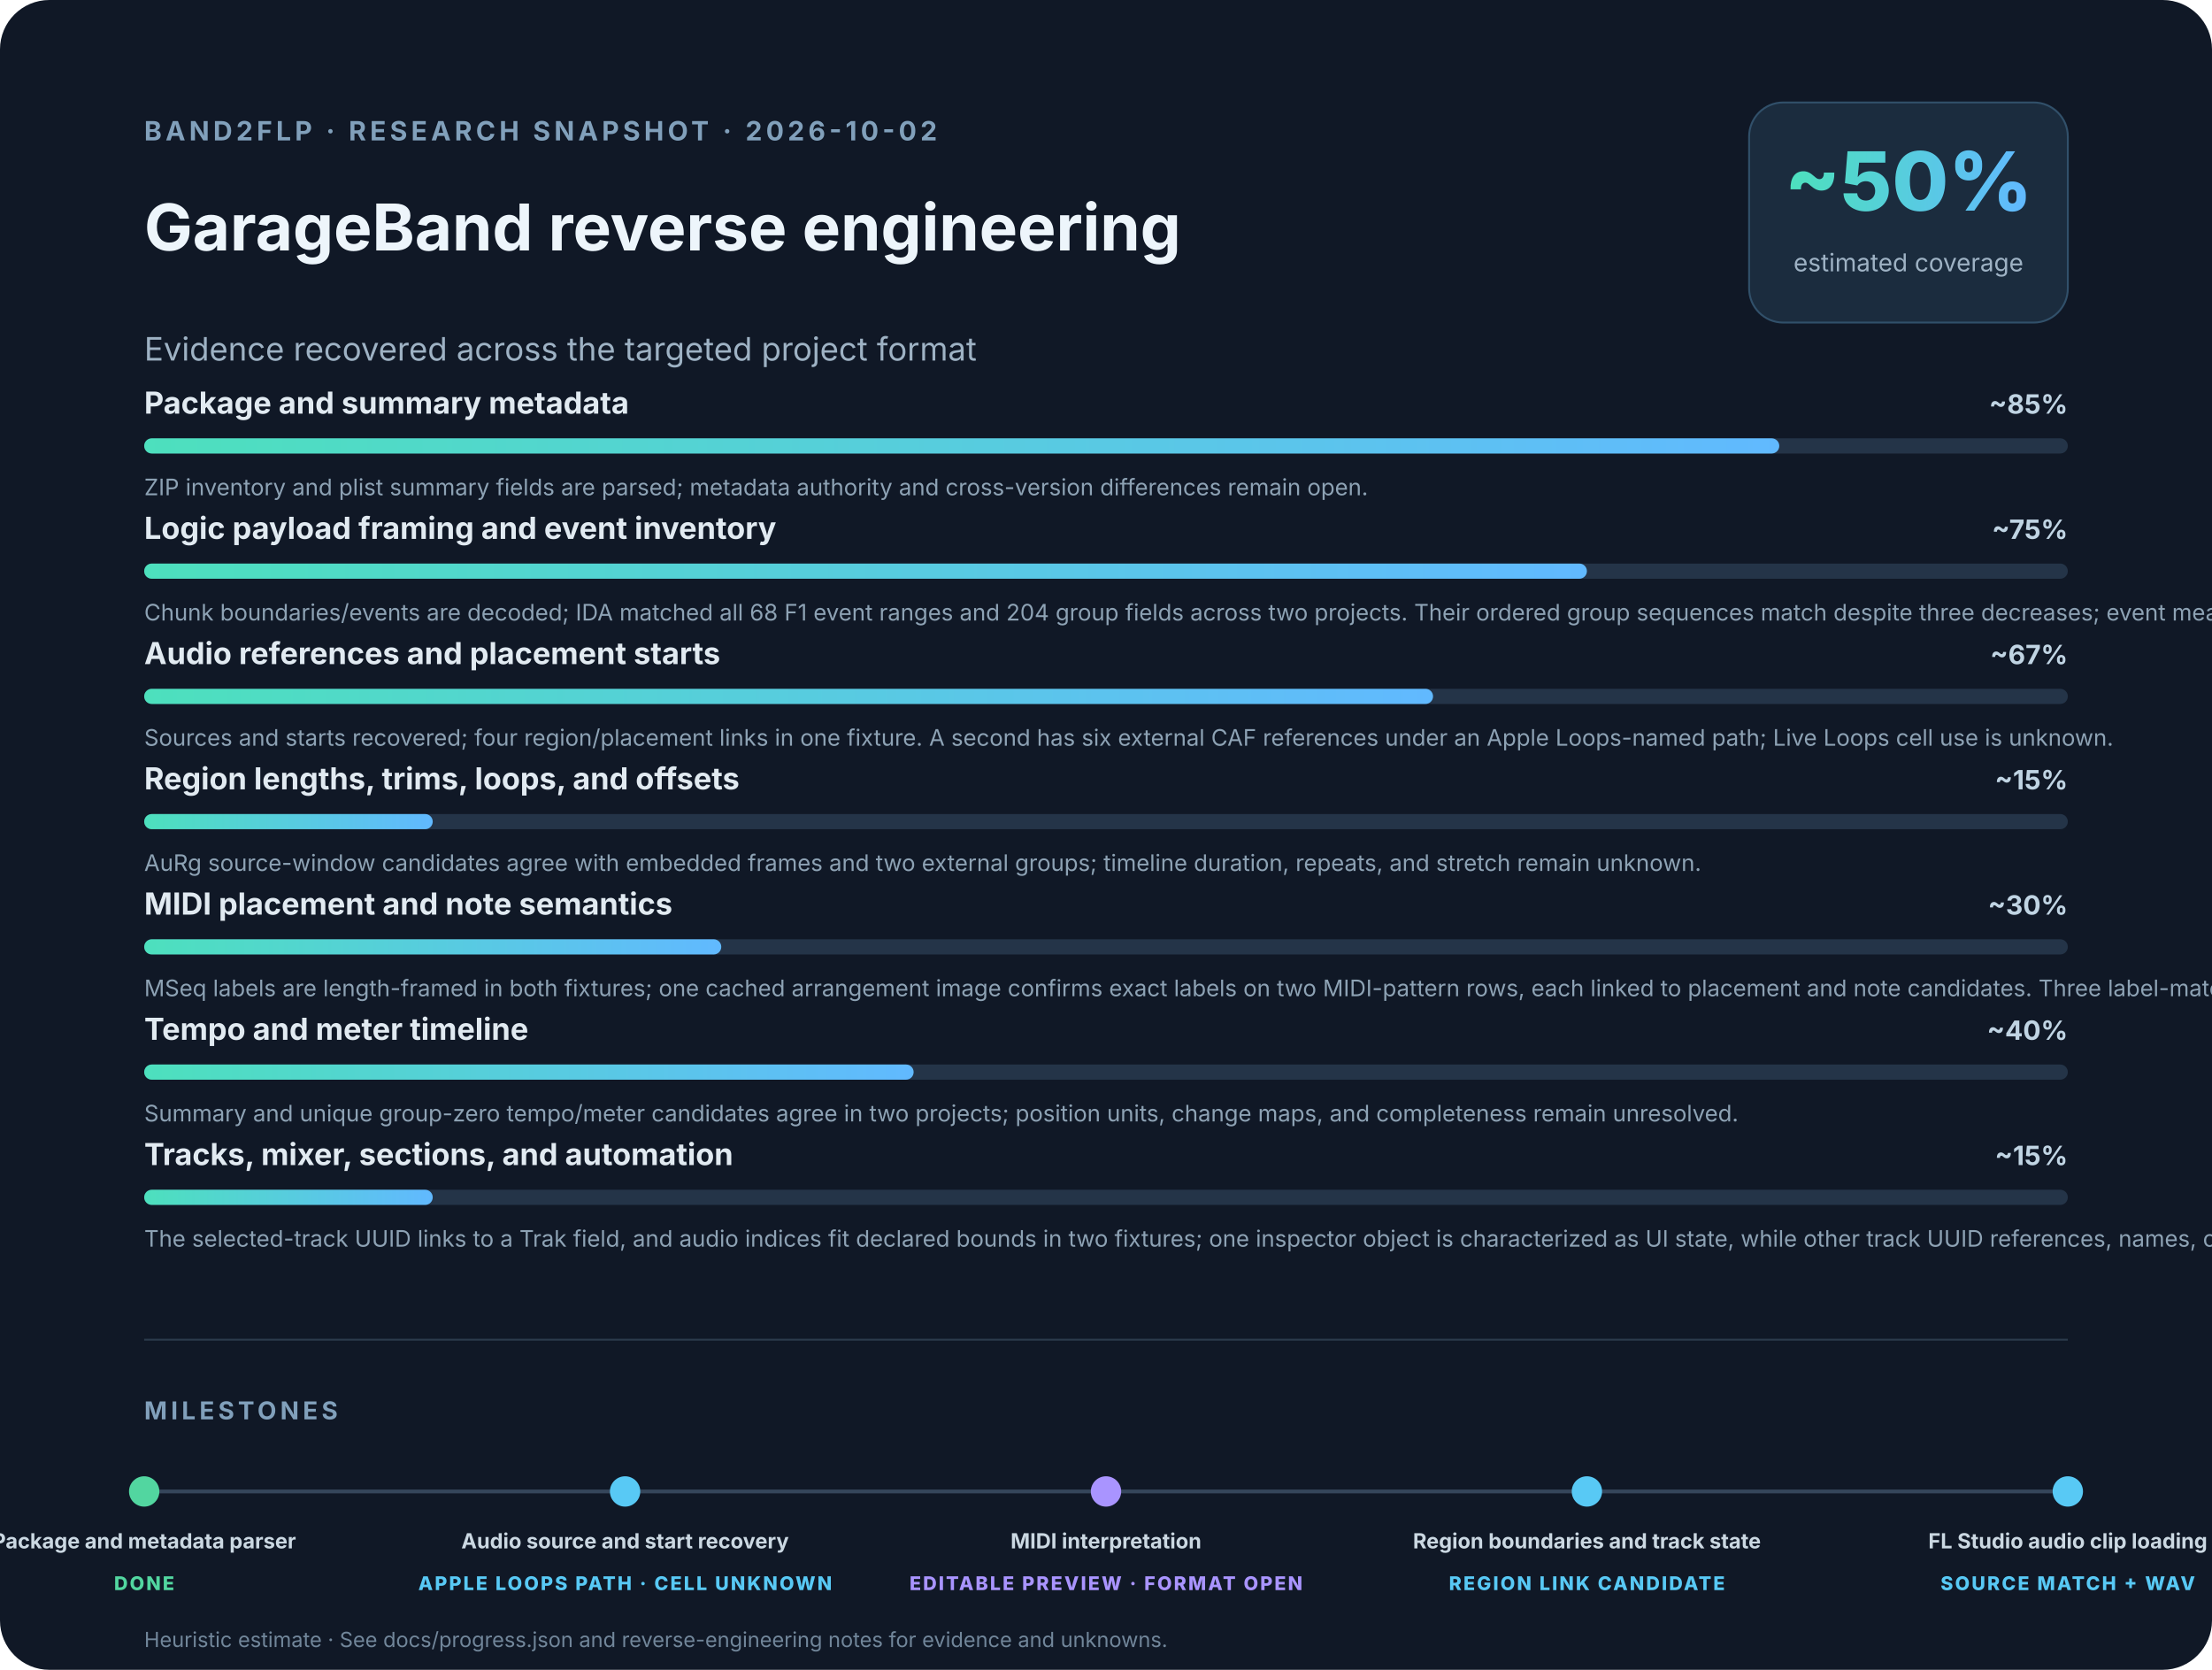
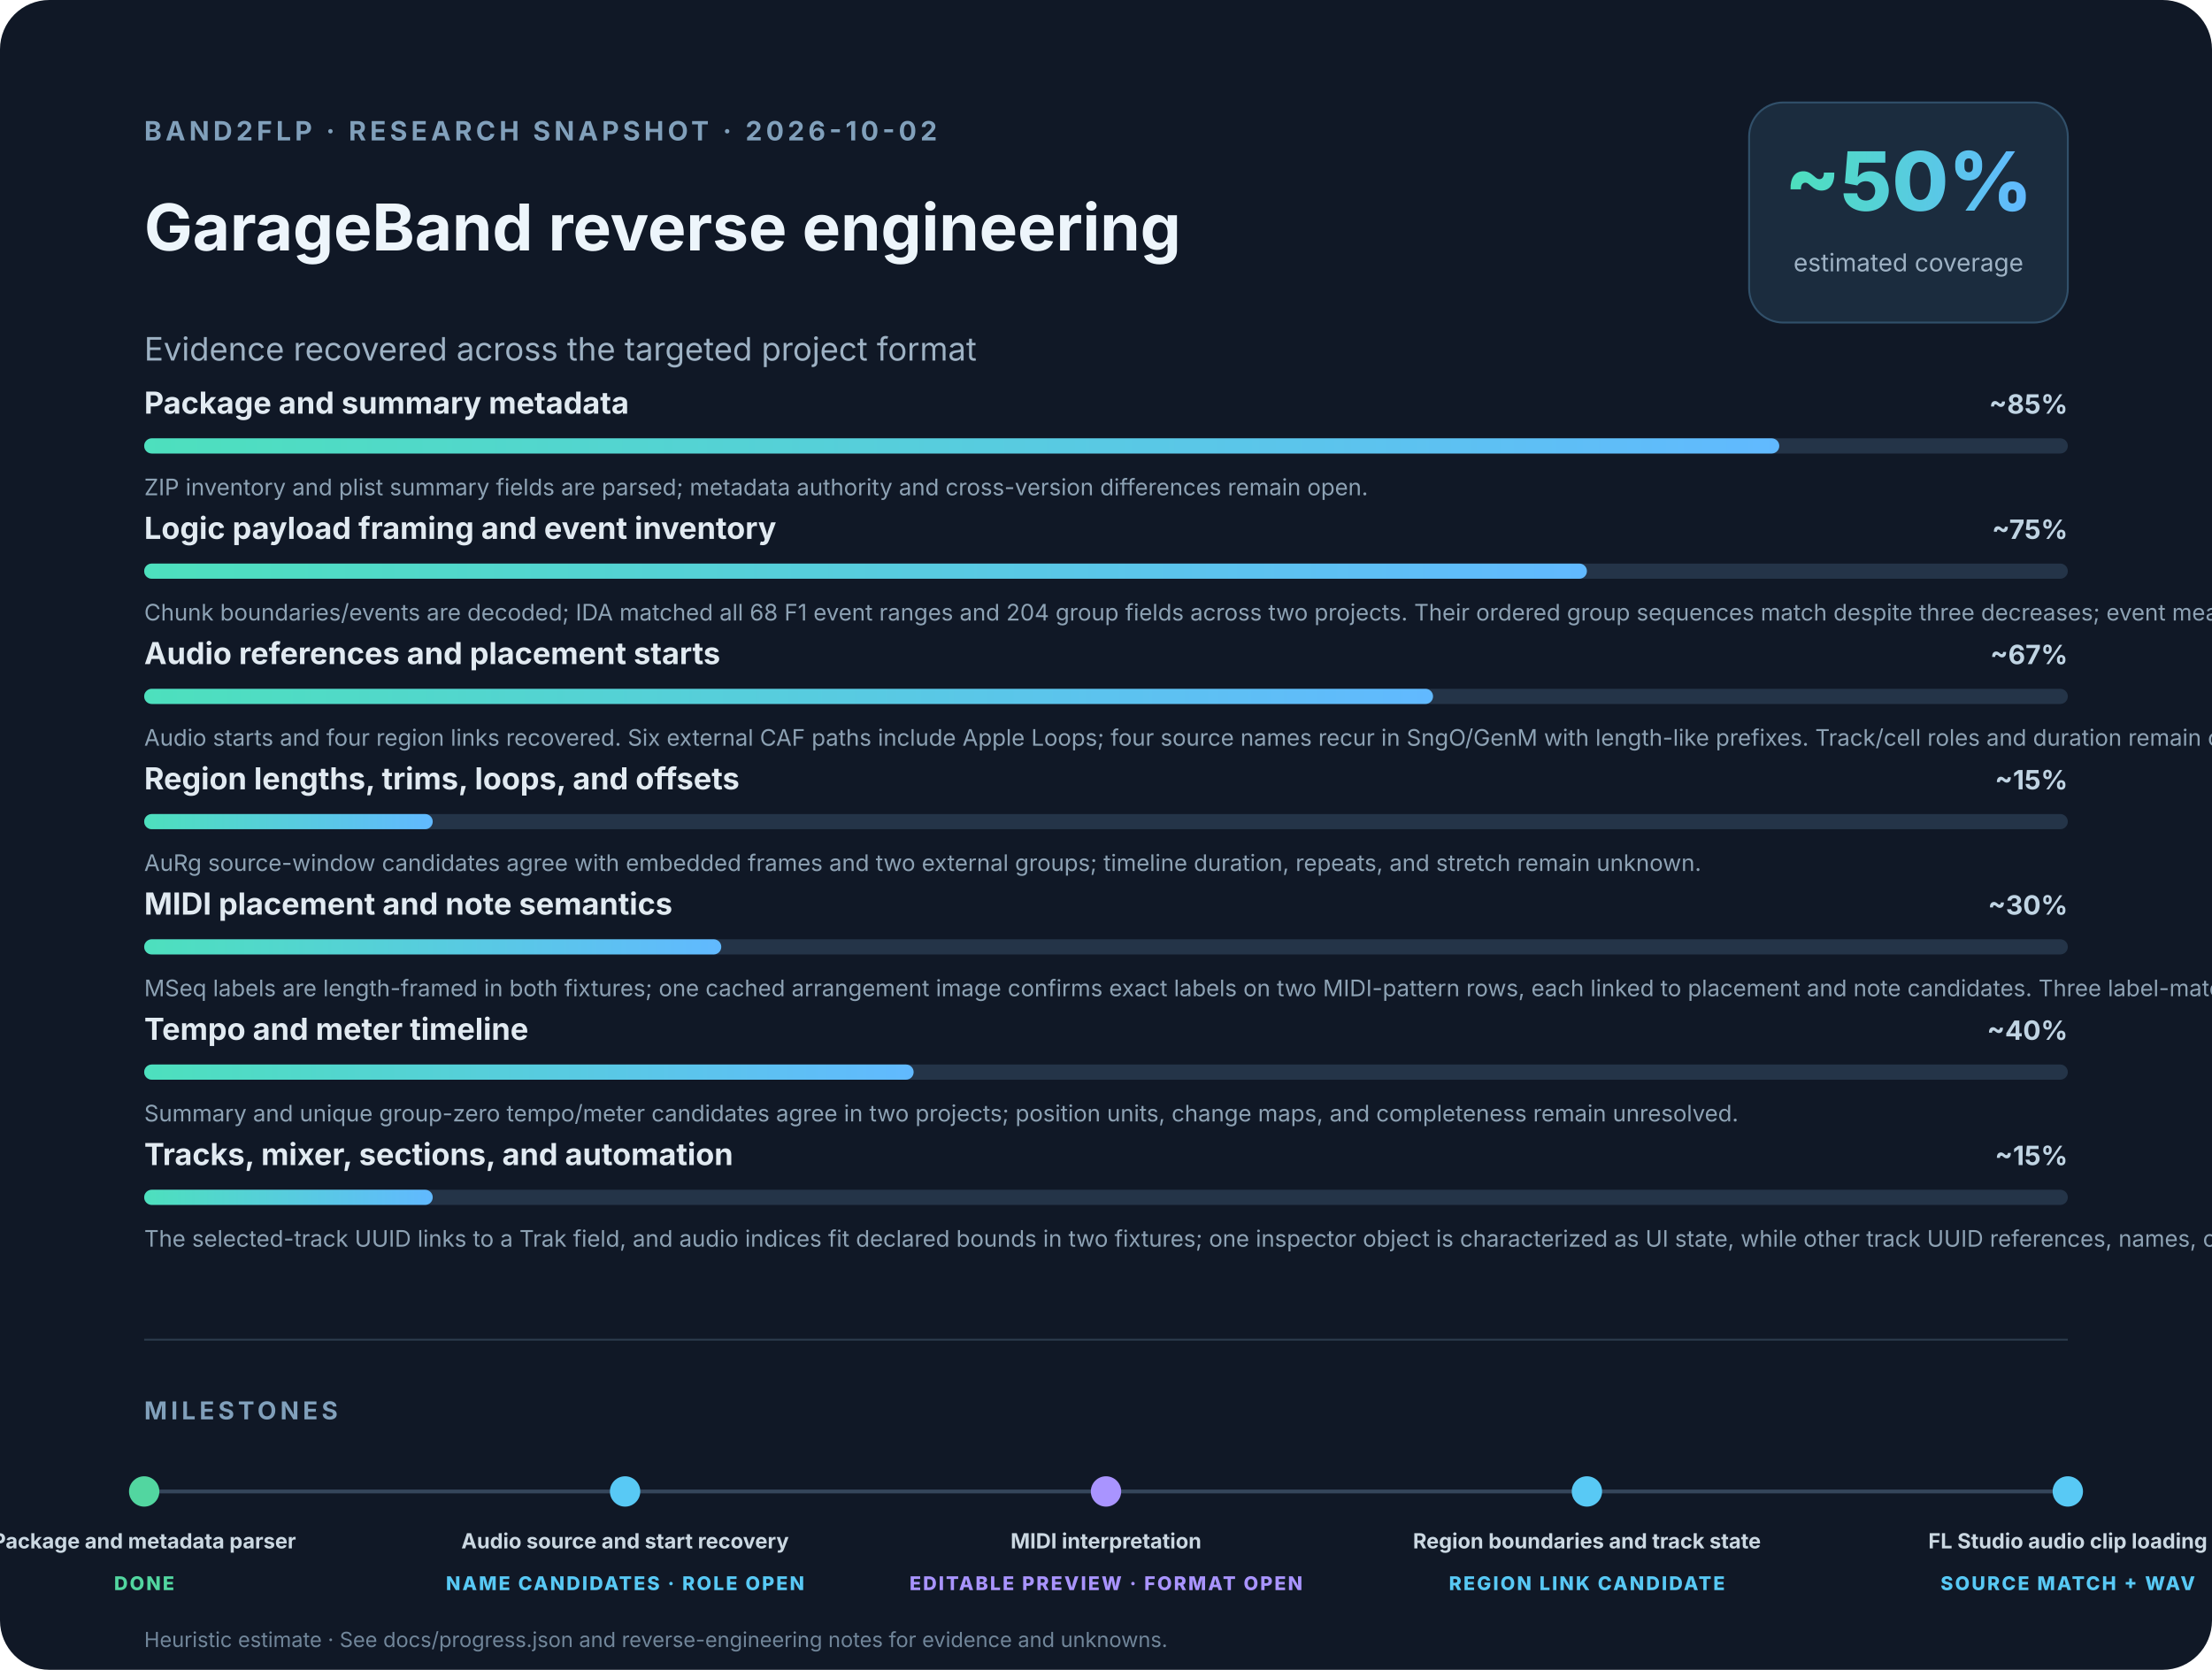
<svg xmlns="http://www.w3.org/2000/svg" viewBox="0 0 1166 880" role="img" aria-labelledby="title desc">
  <defs>
    <linearGradient id="accent" x1="0" x2="1">
      <stop offset="0" stop-color="#4de0bd" />
      <stop offset="1" stop-color="#61b9ff" />
    </linearGradient>
  </defs>
  <rect width="1166" height="880" rx="26" fill="#101826" />
  <text x="76" y="74" class="eyebrow">BAND2FLP · RESEARCH SNAPSHOT · 2026-10-02</text>
  <text x="76" y="132" class="headline">GarageBand reverse engineering</text>
  <text x="76" y="190" class="subhead">Evidence recovered across the targeted project format</text>
  <rect x="922" y="54" width="168" height="116" rx="18" fill="#1b2c3e" stroke="#31506a" />
  <text x="1006" y="111" class="big-pct" text-anchor="middle">~50%</text>
  <text x="1006" y="143" class="small" text-anchor="middle">estimated coverage</text>
  <text x="76" y="218" class="row-title">Package and summary metadata</text>
  <text x="1090" y="218" class="row-pct" text-anchor="end">~85%</text>
  <rect x="76" y="231" width="1014" height="8" rx="4" class="bar-bg" />
  <rect x="76" y="231" width="861.9" height="8" rx="4" class="bar-fill" />
  <text x="76" y="261" class="row-note">ZIP inventory and plist summary fields are parsed; metadata authority and cross-version differences remain open.</text>
  <text x="76" y="284" class="row-title">Logic payload framing and event inventory</text>
  <text x="1090" y="284" class="row-pct" text-anchor="end">~75%</text>
  <rect x="76" y="297" width="1014" height="8" rx="4" class="bar-bg" />
  <rect x="76" y="297" width="760.5" height="8" rx="4" class="bar-fill" />
  <text x="76" y="327" class="row-note">Chunk boundaries/events are decoded; IDA matched all 68 F1 event ranges and 204 group fields across two projects. Their ordered group sequences match despite three decreases; event meanings remain unknown.</text>
  <text x="76" y="350" class="row-title">Audio references and placement starts</text>
  <text x="1090" y="350" class="row-pct" text-anchor="end">~67%</text>
  <rect x="76" y="363" width="1014" height="8" rx="4" class="bar-bg" />
  <rect x="76" y="363" width="679.4" height="8" rx="4" class="bar-fill" />
-   <text x="76" y="393" class="row-note">Sources and starts recovered; four region/placement links in one fixture. A second has six external CAF references under an Apple Loops-named path; Live Loops cell use is unknown.</text>
+   <text x="76" y="393" class="row-note">Audio starts and four region links recovered. Six external CAF paths include Apple Loops; four source names recur in SngO/GenM with length-like prefixes. Track/cell roles and duration remain open.</text>
  <text x="76" y="416" class="row-title">Region lengths, trims, loops, and offsets</text>
  <text x="1090" y="416" class="row-pct" text-anchor="end">~15%</text>
  <rect x="76" y="429" width="1014" height="8" rx="4" class="bar-bg" />
  <rect x="76" y="429" width="152.1" height="8" rx="4" class="bar-fill" />
  <text x="76" y="459" class="row-note">AuRg source-window candidates agree with embedded frames and two external groups; timeline duration, repeats, and stretch remain unknown.</text>
  <text x="76" y="482" class="row-title">MIDI placement and note semantics</text>
  <text x="1090" y="482" class="row-pct" text-anchor="end">~30%</text>
  <rect x="76" y="495" width="1014" height="8" rx="4" class="bar-bg" />
  <rect x="76" y="495" width="304.2" height="8" rx="4" class="bar-fill" />
  <text x="76" y="525" class="row-note">MSeq labels are length-framed in both fixtures; one cached arrangement image confirms exact labels on two MIDI-pattern rows, each linked to placement and note candidates. Three label-matched rows have consecutive +0x14 values in visible order, but other values exceed the declared track count. Note fields and absolute track mapping remain unresolved.</text>
  <text x="76" y="548" class="row-title">Tempo and meter timeline</text>
  <text x="1090" y="548" class="row-pct" text-anchor="end">~40%</text>
  <rect x="76" y="561" width="1014" height="8" rx="4" class="bar-bg" />
  <rect x="76" y="561" width="405.6" height="8" rx="4" class="bar-fill" />
  <text x="76" y="591" class="row-note">Summary and unique group-zero tempo/meter candidates agree in two projects; position units, change maps, and completeness remain unresolved.</text>
  <text x="76" y="614" class="row-title">Tracks, mixer, sections, and automation</text>
  <text x="1090" y="614" class="row-pct" text-anchor="end">~15%</text>
  <rect x="76" y="627" width="1014" height="8" rx="4" class="bar-bg" />
  <rect x="76" y="627" width="152.1" height="8" rx="4" class="bar-fill" />
  <text x="76" y="657" class="row-note">The selected-track UUID links to a Trak field, and audio indices fit declared bounds in two fixtures; one inspector object is characterized as UI state, while other track UUID references, names, ordering, mixer state, sections, and automation remain unresolved.</text>
  <line x1="76" y1="706" x2="1090" y2="706" stroke="#2b3a4b" />
  <text x="76" y="748" class="section">MILESTONES</text>
  <line x1="76" y1="786" x2="1090" y2="786" stroke="#35465b" stroke-width="2" />
  <circle cx="76.0" cy="786" r="8" fill="#52d6a0" />
  <text x="76.0" y="816" class="milestone-name" text-anchor="middle">Package and metadata parser</text>
  <text x="76.0" y="838" class="milestone-state" text-anchor="middle" fill="#52d6a0">DONE</text>
  <circle cx="329.5" cy="786" r="8" fill="#58c9f5" />
  <text x="329.5" y="816" class="milestone-name" text-anchor="middle">Audio source and start recovery</text>
-   <text x="329.5" y="838" class="milestone-state" text-anchor="middle" fill="#58c9f5">APPLE LOOPS PATH · CELL UNKNOWN</text>
+   <text x="329.5" y="838" class="milestone-state" text-anchor="middle" fill="#58c9f5">NAME CANDIDATES · ROLE OPEN</text>
  <circle cx="583.0" cy="786" r="8" fill="#a994ff" />
  <text x="583.0" y="816" class="milestone-name" text-anchor="middle">MIDI interpretation</text>
  <text x="583.0" y="838" class="milestone-state" text-anchor="middle" fill="#a994ff">EDITABLE PREVIEW · FORMAT OPEN</text>
  <circle cx="836.5" cy="786" r="8" fill="#58c9f5" />
  <text x="836.5" y="816" class="milestone-name" text-anchor="middle">Region boundaries and track state</text>
  <text x="836.5" y="838" class="milestone-state" text-anchor="middle" fill="#58c9f5">REGION LINK CANDIDATE</text>
  <circle cx="1090.0" cy="786" r="8" fill="#58c9f5" />
  <text x="1090.0" y="816" class="milestone-name" text-anchor="middle">FL Studio audio clip loading</text>
  <text x="1090.0" y="838" class="milestone-state" text-anchor="middle" fill="#58c9f5">SOURCE MATCH + WAV</text>
  <text x="76" y="868" class="footer">Heuristic estimate · See docs/progress.json and reverse-engineering notes for evidence and unknowns.</text>
  <style>
text { font-family: Inter, Segoe UI, Arial, sans-serif; }
.eyebrow { fill:#81a0bb; font-size:14px; font-weight:700; letter-spacing:2px; }
.headline { fill:#edf5fb; font-size:34px; font-weight:700; }
.subhead { fill:#9eb2c4; font-size:17px; }
.big-pct { fill:url(#accent); font-size:43px; font-weight:800; }
.small { fill:#9eb2c4; font-size:13px; }
.row-title { fill:#e1eaf1; font-size:16px; font-weight:650; }
.row-pct { fill:#c0d4e3; font-size:14px; font-weight:700; }
.bar-bg { fill:#243448; } .bar-fill { fill:url(#accent); }
.row-note { fill:#8da2b4; font-size:12px; }
.section { fill:#81a0bb; font-size:13px; font-weight:700; letter-spacing:2px; }
.milestone-name { fill:#cbd8e2; font-size:11px; font-weight:650; }
.milestone-state { font-size:10px; font-weight:800; letter-spacing:1px; }
.footer { fill:#71869a; font-size:11px; }
</style>
</svg>
